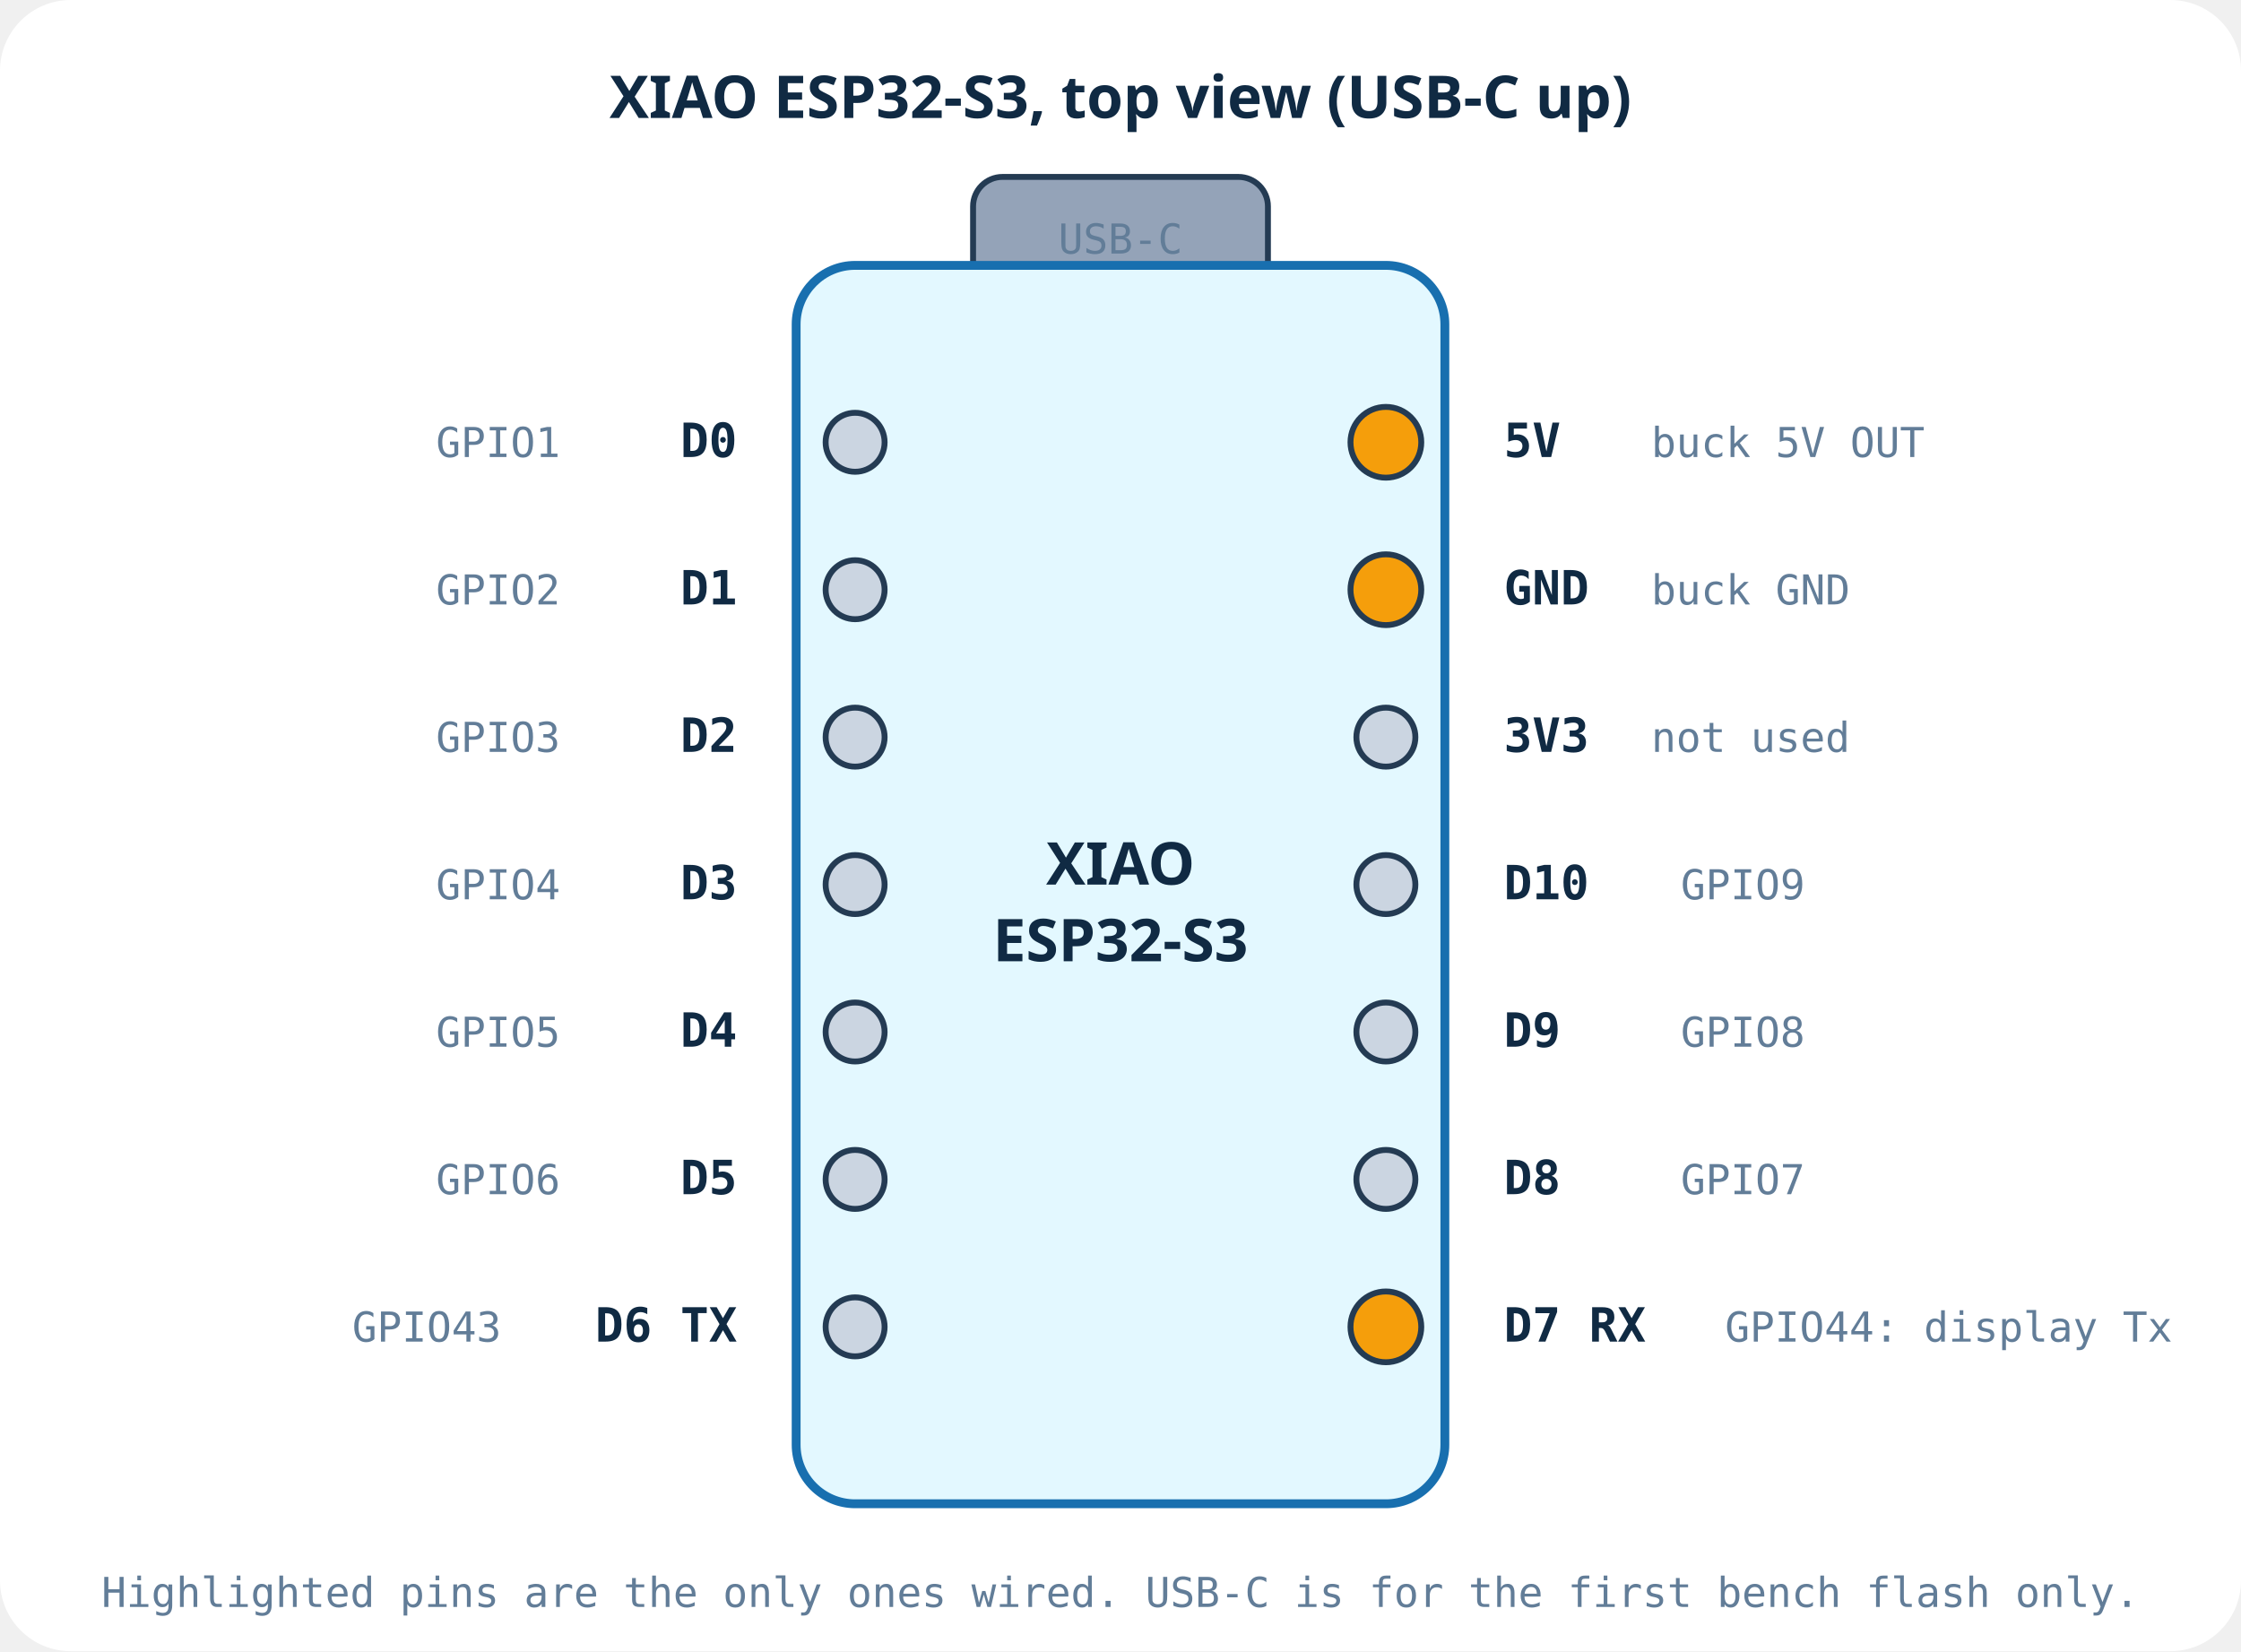
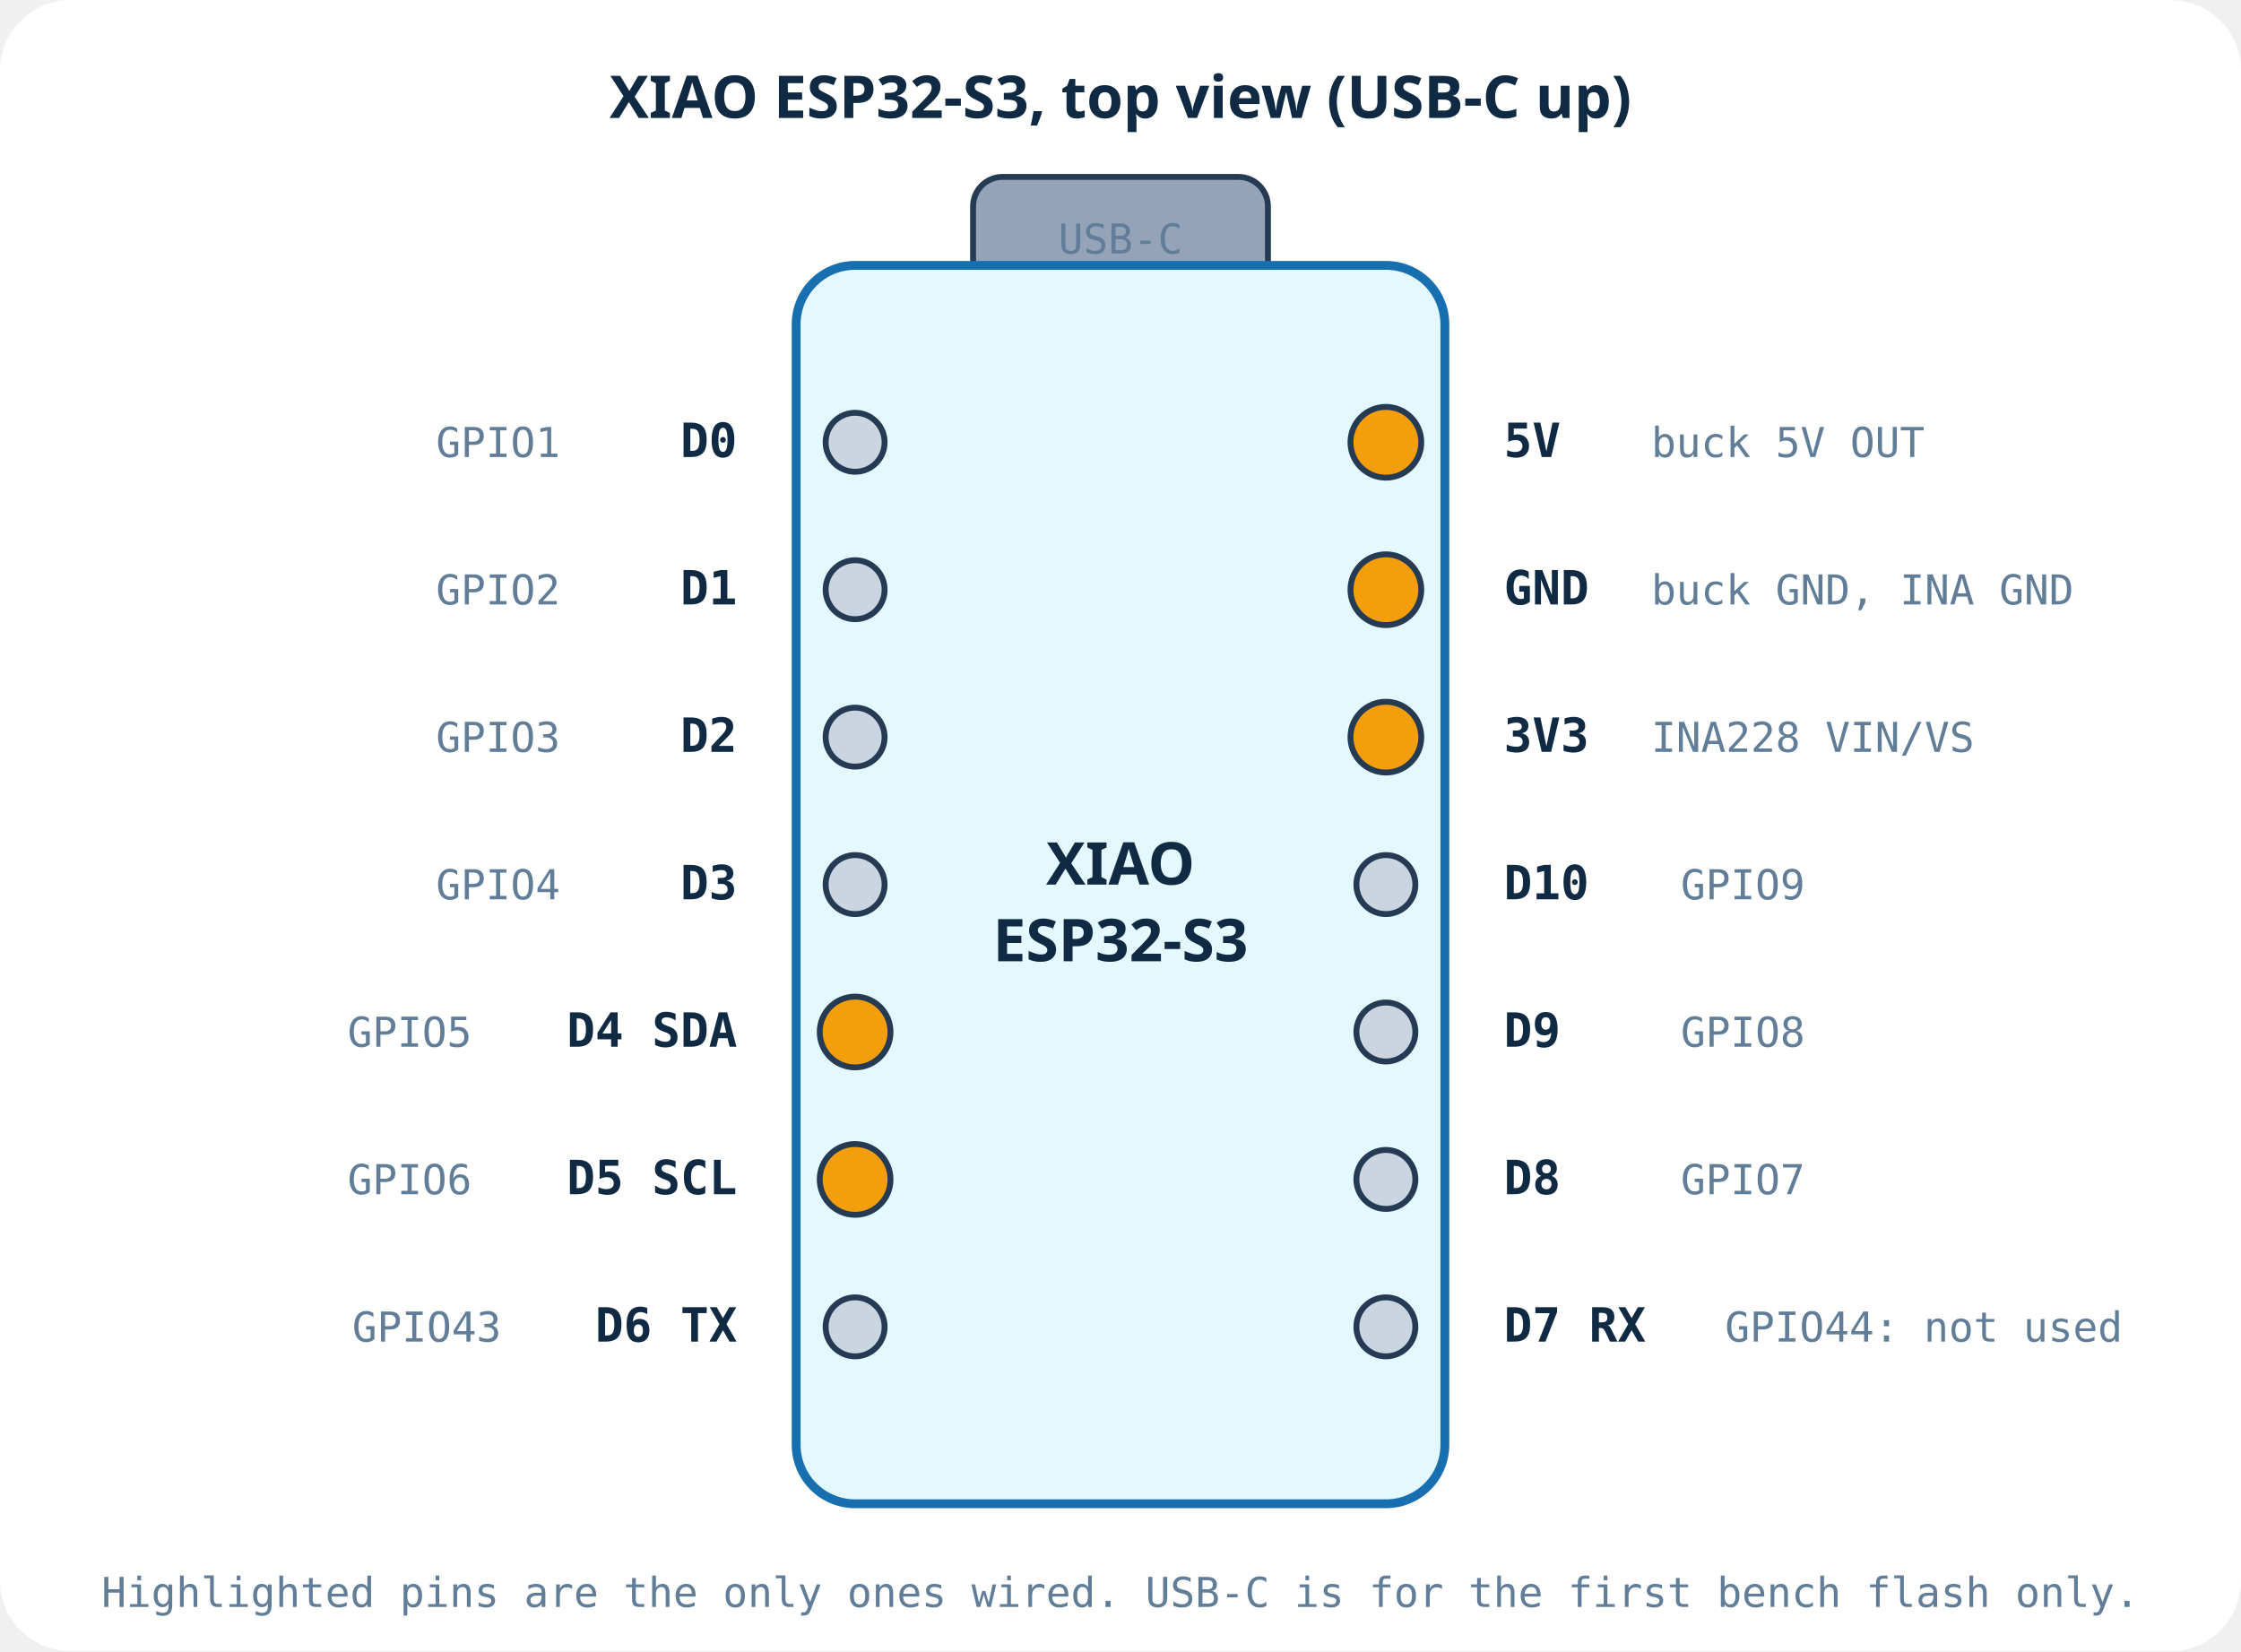
<svg xmlns="http://www.w3.org/2000/svg" width="760" height="560" viewBox="0 0 760 560" role="img" aria-labelledby="title desc">
  <defs>
    <style>
      .t{font:600 20px system-ui,sans-serif;fill:#102a43}
      .p{font:600 16px ui-monospace,monospace;fill:#102a43}
      .g{font:14px ui-monospace,monospace;fill:#627d98}
      .pin{fill:#cbd5e1;stroke:#243b53;stroke-width:2}
      .use{fill:#f59e0b}
    </style>
  </defs>
  <rect width="760" height="560" rx="24" fill="#fff" />
  <text class="t" x="380" y="40" text-anchor="middle">XIAO ESP32-S3, top view (USB-C up)</text>
  <rect x="330" y="60" width="100" height="40" rx="10" fill="#94a3b8" stroke="#243b53" stroke-width="2" />
  <text class="g" x="380" y="86" text-anchor="middle">USB-C</text>
  <rect x="270" y="90" width="220" height="420" rx="20" fill="#e3f8ff" stroke="#186faf" stroke-width="3" />
  <text class="t" x="380" y="300" text-anchor="middle">XIAO</text>
  <text class="t" x="380" y="326" text-anchor="middle">ESP32-S3</text>
  <g>
    <circle class="pin" cx="290" cy="150" r="10" />
    <text class="p" x="250" y="155" text-anchor="end">D0</text>
    <text class="g" x="190" y="155" text-anchor="end">GPIO1</text>
    <circle class="pin" cx="290" cy="200" r="10" />
    <text class="p" x="250" y="205" text-anchor="end">D1</text>
    <text class="g" x="190" y="205" text-anchor="end">GPIO2</text>
    <circle class="pin" cx="290" cy="250" r="10" />
    <text class="p" x="250" y="255" text-anchor="end">D2</text>
    <text class="g" x="190" y="255" text-anchor="end">GPIO3</text>
    <circle class="pin" cx="290" cy="300" r="10" />
    <text class="p" x="250" y="305" text-anchor="end">D3</text>
    <text class="g" x="190" y="305" text-anchor="end">GPIO4</text>
-     <circle class="pin" cx="290" cy="350" r="10" />
-     <text class="p" x="250" y="355" text-anchor="end">D4</text>
-     <text class="g" x="190" y="355" text-anchor="end">GPIO5</text>
-     <circle class="pin" cx="290" cy="400" r="10" />
-     <text class="p" x="250" y="405" text-anchor="end">D5</text>
-     <text class="g" x="190" y="405" text-anchor="end">GPIO6</text>
+     <circle class="pin use" cx="290" cy="350" r="12" />
+     <text class="p" x="250" y="355" text-anchor="end">D4 SDA</text>
+     <text class="g" x="160" y="355" text-anchor="end">GPIO5</text>
+     <circle class="pin use" cx="290" cy="400" r="12" />
+     <text class="p" x="250" y="405" text-anchor="end">D5 SCL</text>
+     <text class="g" x="160" y="405" text-anchor="end">GPIO6</text>
    <circle class="pin" cx="290" cy="450" r="10" />
    <text class="p" x="250" y="455" text-anchor="end">D6 TX</text>
    <text class="g" x="170" y="455" text-anchor="end">GPIO43</text>
  </g>
  <g>
    <circle class="pin use" cx="470" cy="150" r="12" />
    <text class="p" x="510" y="155">5V</text>
    <text class="g" x="560" y="155">buck 5V OUT</text>
    <circle class="pin use" cx="470" cy="200" r="12" />
    <text class="p" x="510" y="205">GND</text>
-     <text class="g" x="560" y="205">buck GND</text>
-     <circle class="pin" cx="470" cy="250" r="10" />
+     <text class="g" x="560" y="205">buck GND, INA GND</text>
+     <circle class="pin use" cx="470" cy="250" r="12" />
    <text class="p" x="510" y="255">3V3</text>
-     <text class="g" x="560" y="255">not used</text>
+     <text class="g" x="560" y="255">INA228 VIN/VS</text>
    <circle class="pin" cx="470" cy="300" r="10" />
    <text class="p" x="510" y="305">D10</text>
    <text class="g" x="570" y="305">GPIO9</text>
    <circle class="pin" cx="470" cy="350" r="10" />
    <text class="p" x="510" y="355">D9</text>
    <text class="g" x="570" y="355">GPIO8</text>
    <circle class="pin" cx="470" cy="400" r="10" />
    <text class="p" x="510" y="405">D8</text>
    <text class="g" x="570" y="405">GPIO7</text>
-     <circle class="pin use" cx="470" cy="450" r="12" />
+     <circle class="pin" cx="470" cy="450" r="10" />
    <text class="p" x="510" y="455">D7 RX</text>
-     <text class="g" x="585" y="455">GPIO44: display Tx</text>
+     <text class="g" x="585" y="455">GPIO44: not used</text>
  </g>
  <text class="g" x="380" y="545" text-anchor="middle">Highlighted pins are the only ones wired. USB-C is for the first bench flash only.</text>
</svg>
